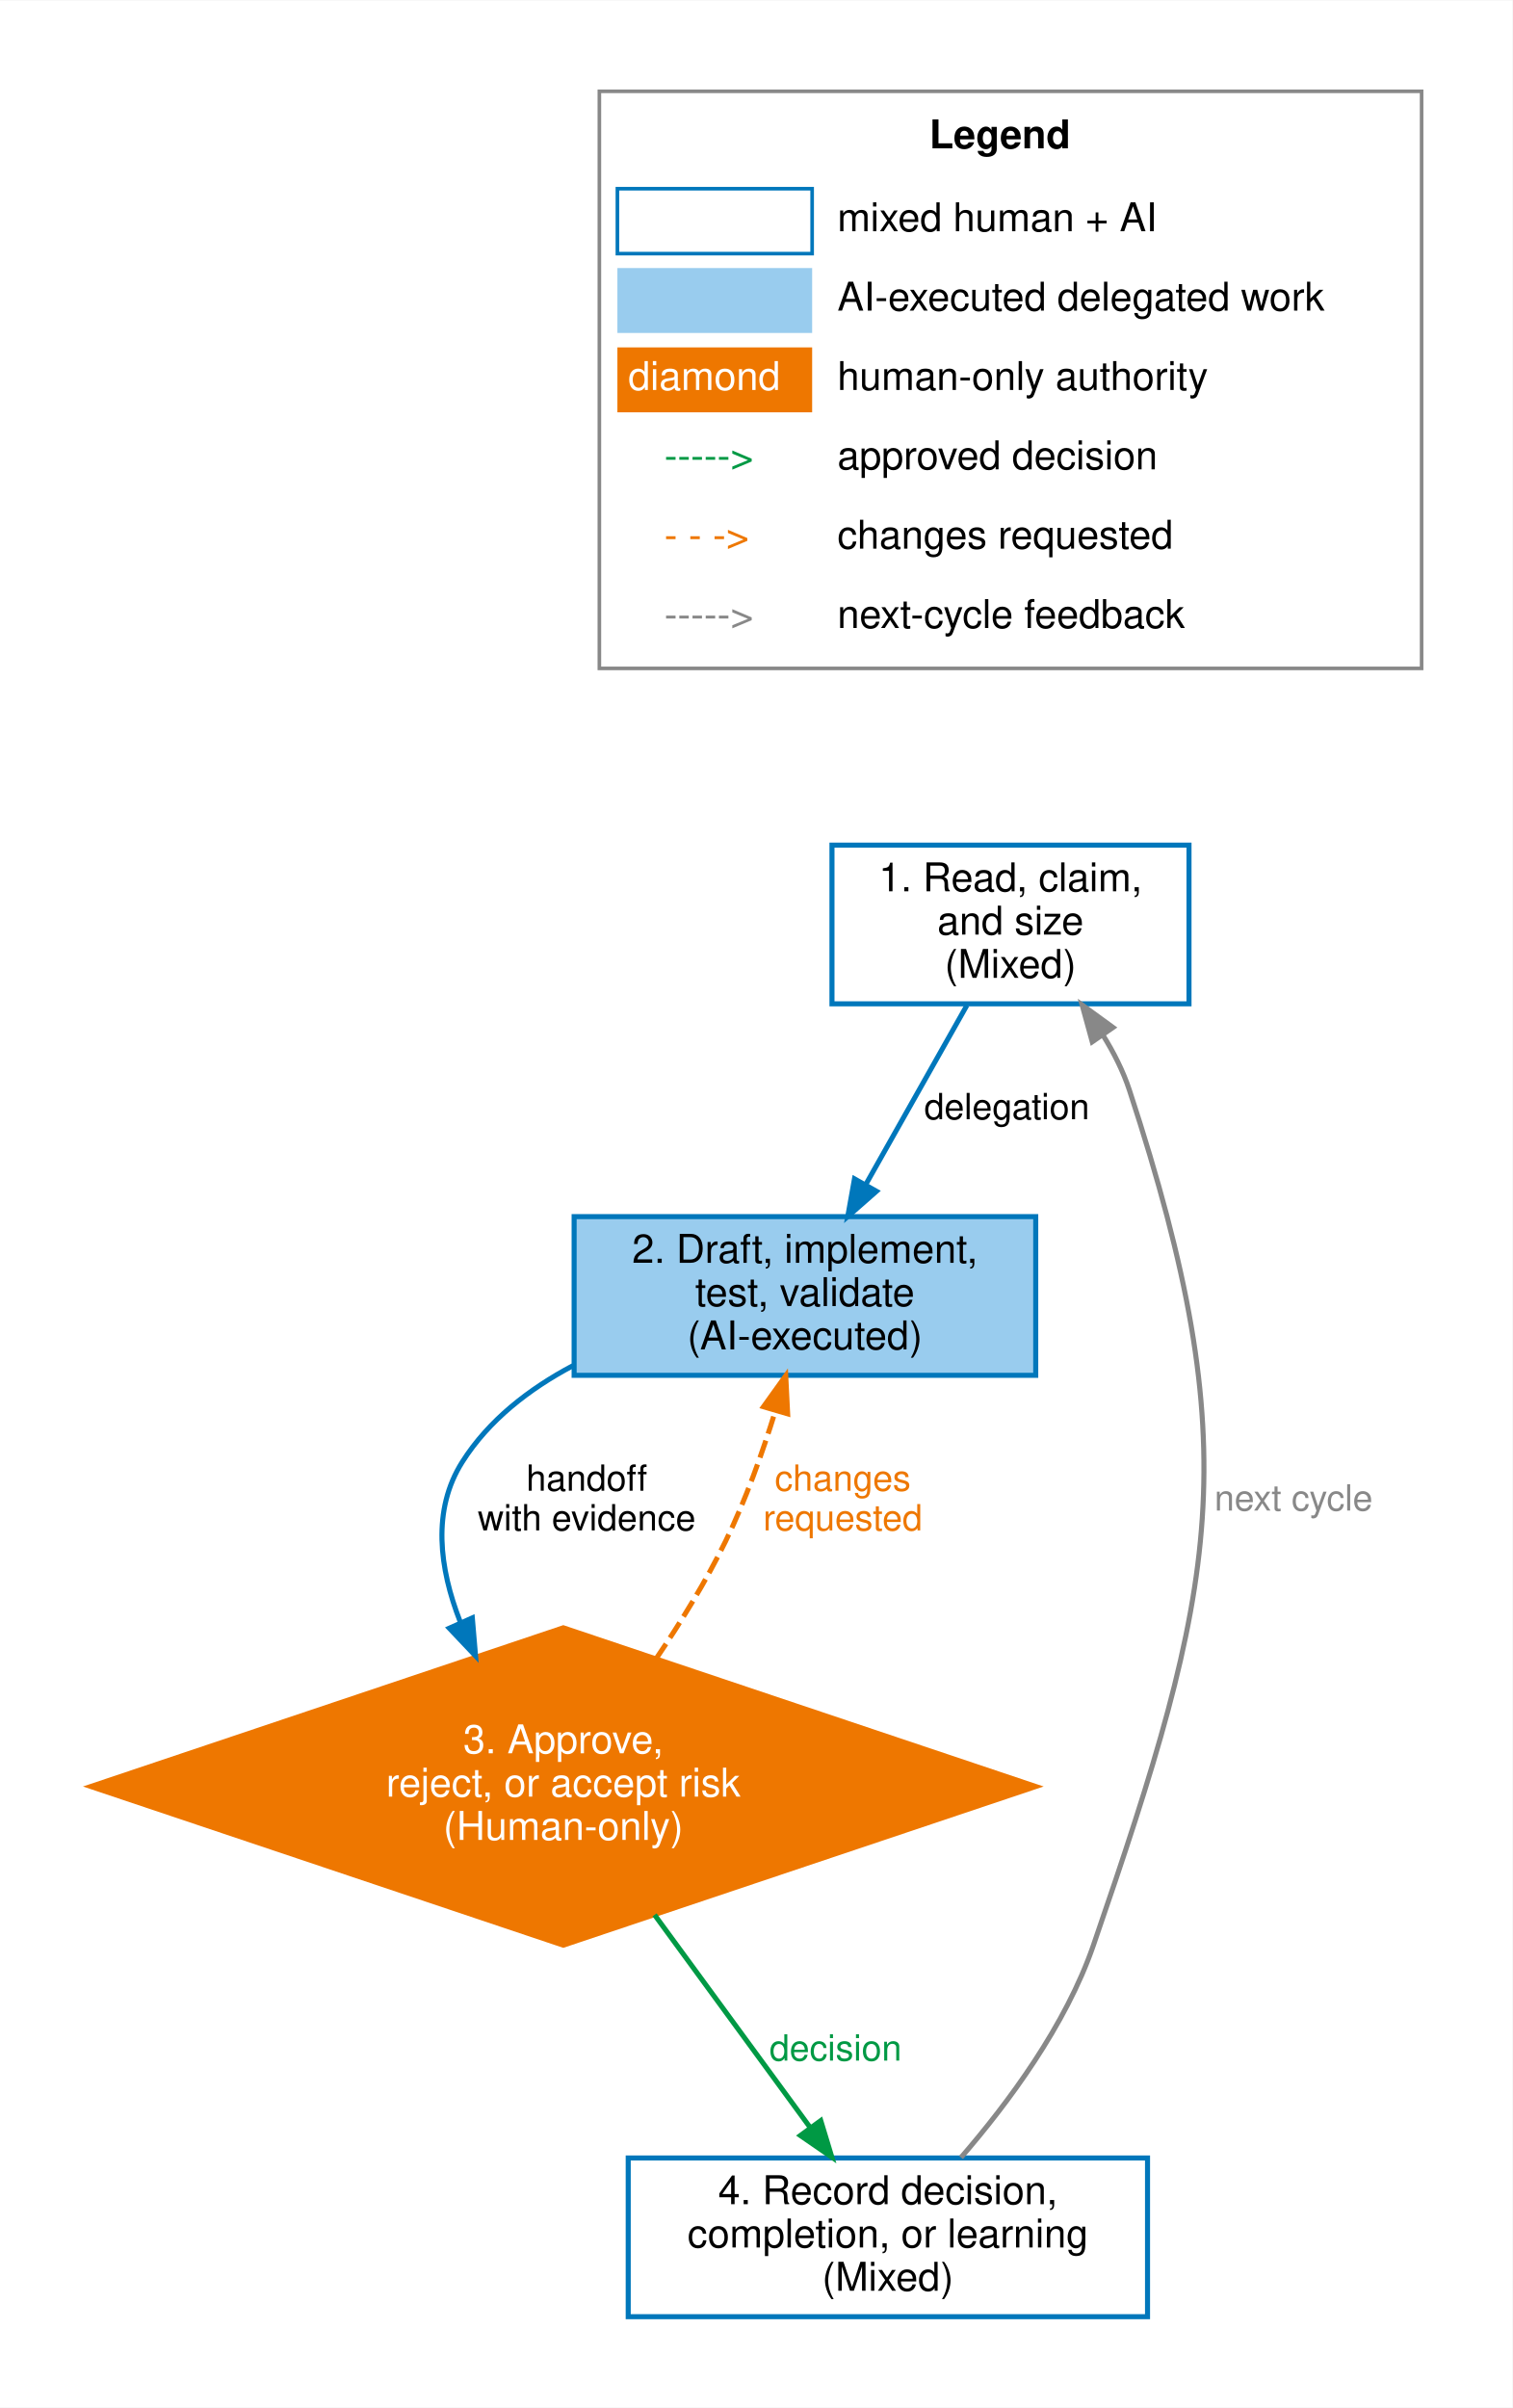
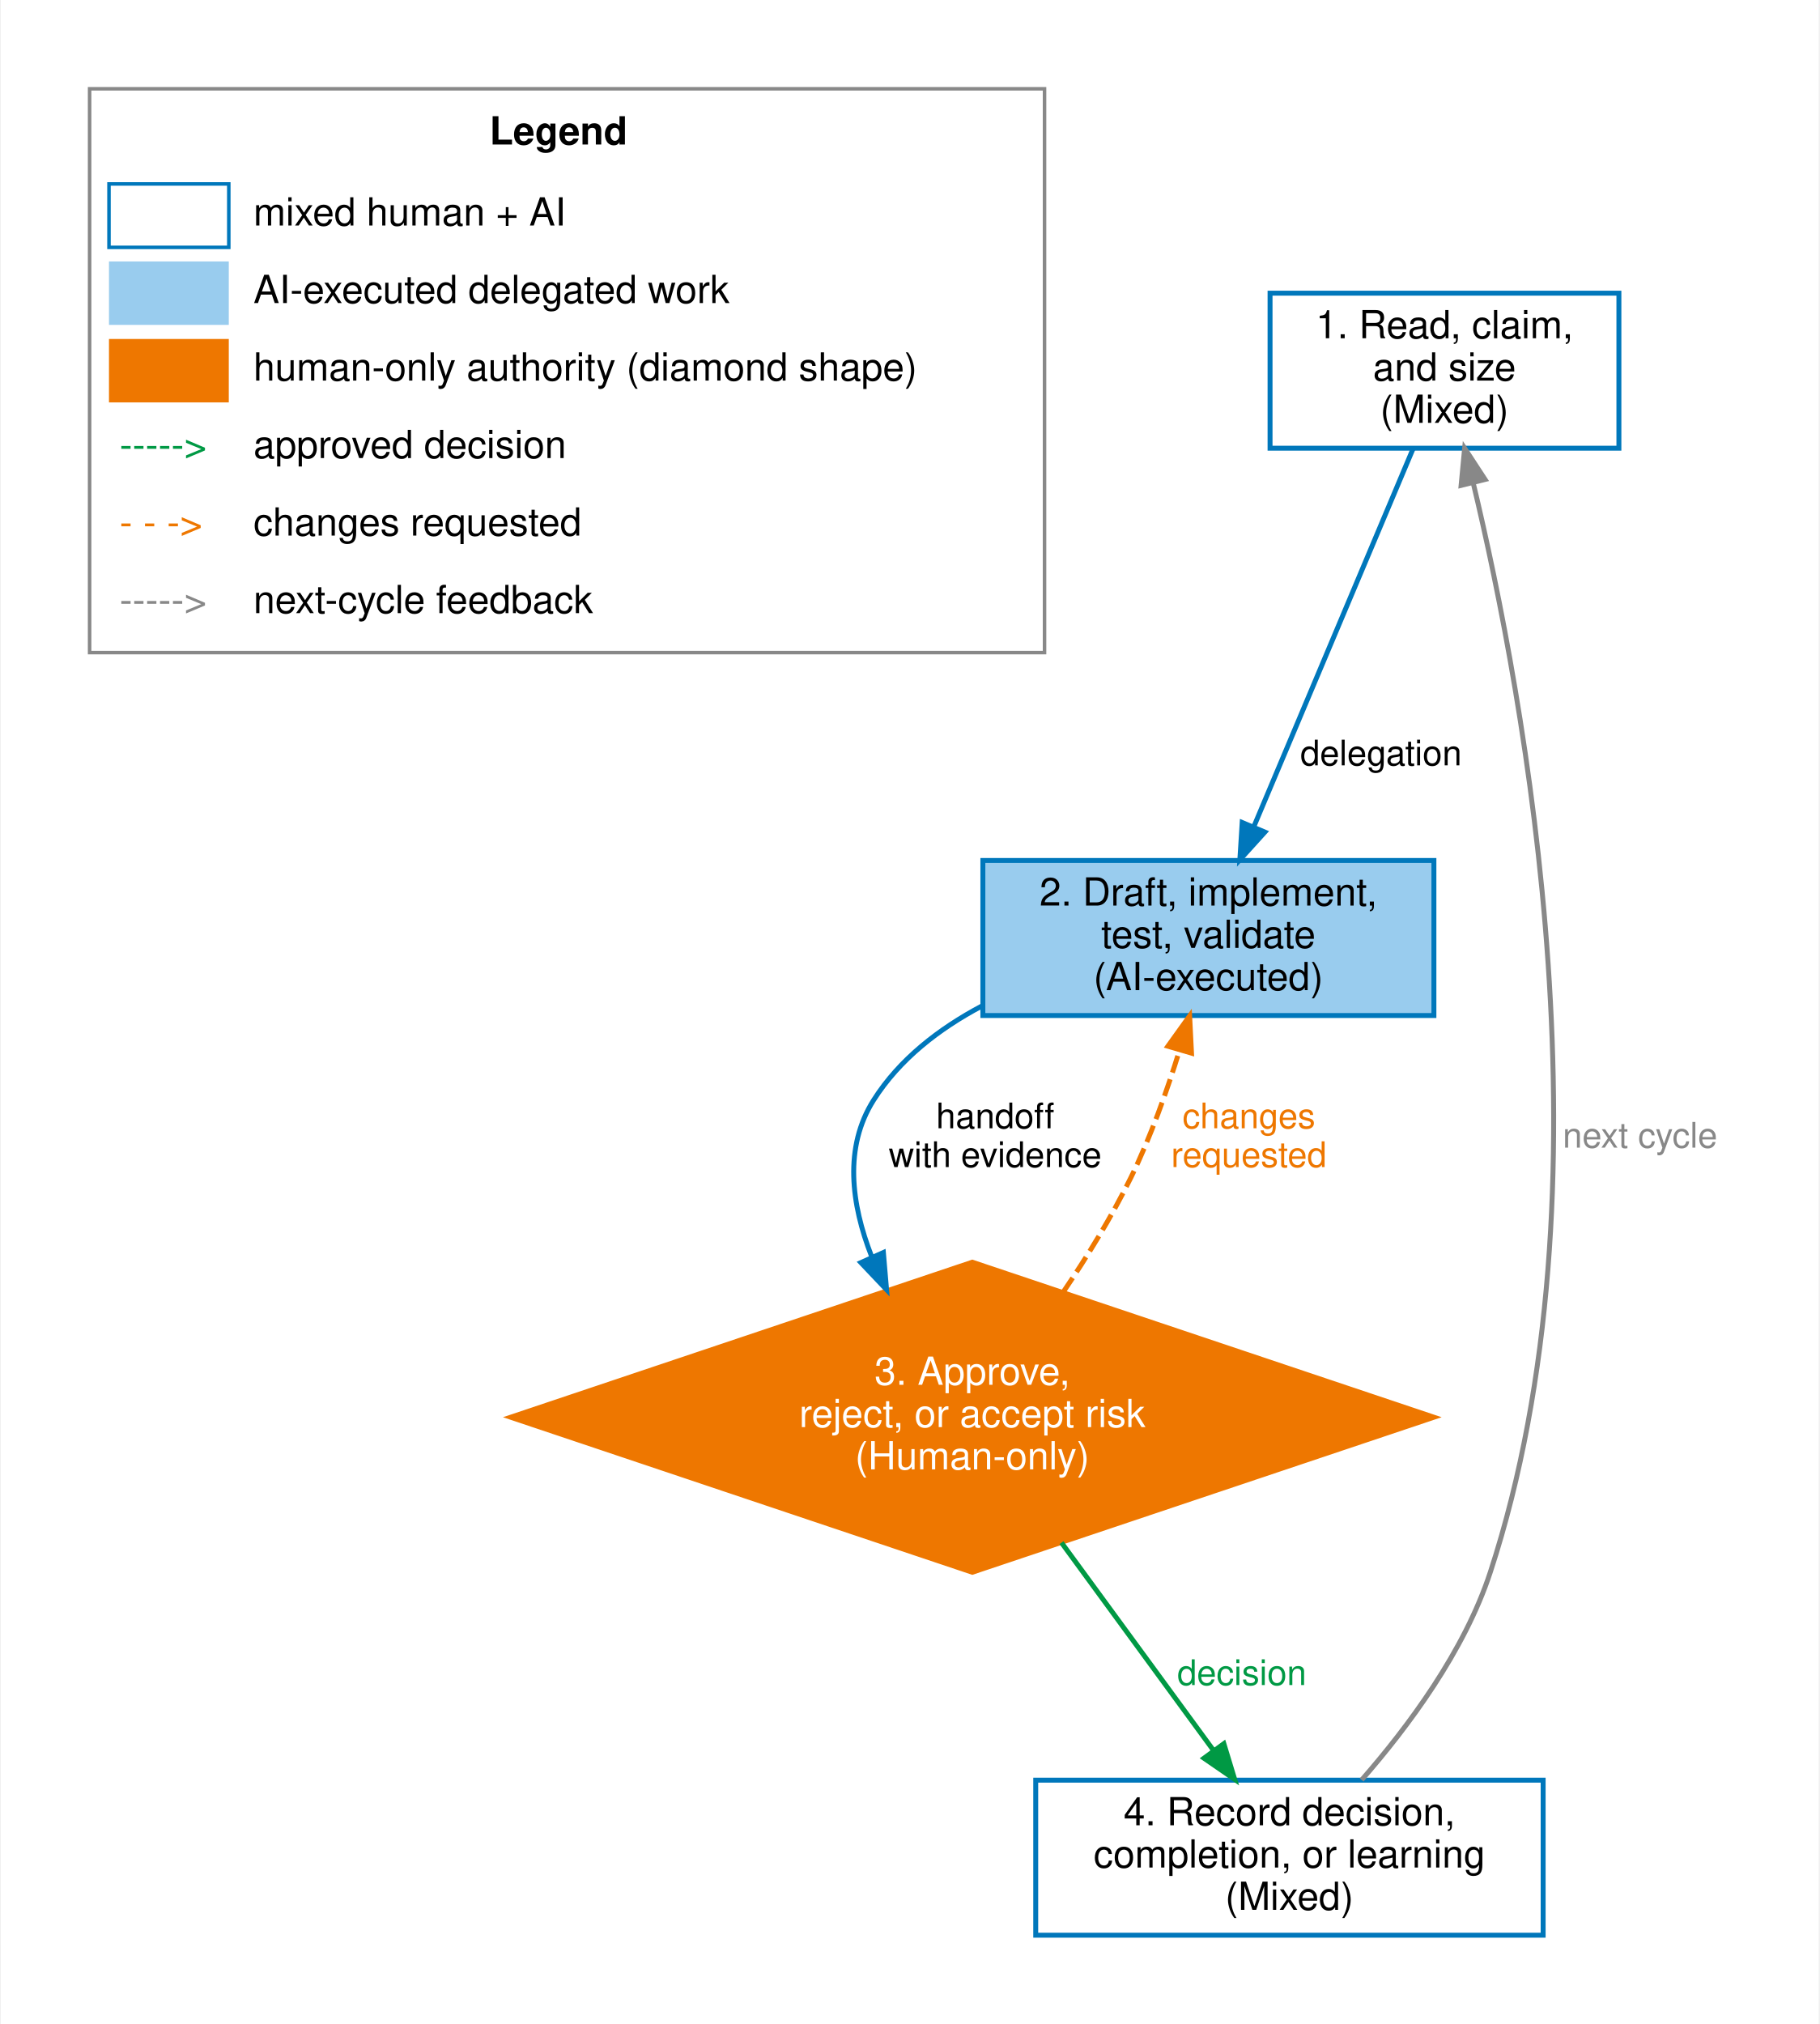
- <svg xmlns="http://www.w3.org/2000/svg" width="419pt" height="667pt" viewBox="0.00 0.00 419.40 667.40">
-   <g id="graph0" class="graph" transform="scale(1 1) rotate(0) translate(25.2 642.2)">
-     <polygon fill="white" stroke="transparent" points="-25.2,25.2 -25.2,-642.2 394.2,-642.2 394.2,25.2 -25.2,25.2" />
+ <svg xmlns="http://www.w3.org/2000/svg" width="516pt" height="574pt" viewBox="0.00 0.00 515.90 574.40">
+   <g id="graph0" class="graph" transform="scale(1 1) rotate(0) translate(25.2 549.2)">
+     <polygon fill="white" stroke="transparent" points="-25.2,25.2 -25.2,-549.2 490.7,-549.2 490.7,25.2 -25.2,25.2" />
    <g id="node1" class="node">
-       <polygon fill="white" stroke="transparent" stroke-width="1.4" points="369,-617 141,-617 141,-457 369,-457 369,-617" />
-       <polygon fill="white" stroke="transparent" points="141,-457 141,-617 369,-617 369,-457 141,-457" />
-       <text text-anchor="start" x="232.5" y="-601.2" font-family="Helvetica,sans-Serif" font-weight="bold" font-size="11.00">Legend</text>
-       <polygon fill="none" stroke="#0077bb" points="146,-572 146,-590 200,-590 200,-572 146,-572" />
-       <text text-anchor="start" x="207" y="-578.2" font-family="Helvetica,sans-Serif" font-size="11.00">mixed human + AI</text>
-       <polygon fill="#99ccee" stroke="transparent" points="146,-550 146,-568 200,-568 200,-550 146,-550" />
-       <text text-anchor="start" x="207" y="-556.2" font-family="Helvetica,sans-Serif" font-size="11.00">AI-executed delegated work</text>
-       <polygon fill="#ee7700" stroke="transparent" points="146,-528 146,-546 200,-546 200,-528 146,-528" />
-       <text text-anchor="start" x="149" y="-534.2" font-family="Helvetica,sans-Serif" font-size="11.00" fill="white">diamond</text>
-       <text text-anchor="start" x="207" y="-534.2" font-family="Helvetica,sans-Serif" font-size="11.00">human-only authority</text>
-       <text text-anchor="start" x="159" y="-512.2" font-family="Helvetica,sans-Serif" font-size="11.00" fill="#009944">-----&gt;</text>
-       <text text-anchor="start" x="207" y="-512.2" font-family="Helvetica,sans-Serif" font-size="11.00">approved decision</text>
-       <text text-anchor="start" x="159" y="-490.2" font-family="Helvetica,sans-Serif" font-size="11.00" fill="#ee7700">- - -&gt;</text>
-       <text text-anchor="start" x="207" y="-490.2" font-family="Helvetica,sans-Serif" font-size="11.00">changes requested</text>
-       <text text-anchor="start" x="159" y="-468.2" font-family="Helvetica,sans-Serif" font-size="11.00" fill="#888888">-----&gt;</text>
-       <text text-anchor="start" x="207" y="-468.2" font-family="Helvetica,sans-Serif" font-size="11.00">next-cycle feedback</text>
-       <polygon fill="none" stroke="#888888" points="141,-457 141,-617 369,-617 369,-457 141,-457" />
+       <polygon fill="white" stroke="transparent" stroke-width="1.4" points="271,-524 0,-524 0,-364 271,-364 271,-524" />
+       <polygon fill="white" stroke="transparent" points="0,-364 0,-524 271,-524 271,-364 0,-364" />
+       <text text-anchor="start" x="113.5" y="-508.2" font-family="Helvetica,sans-Serif" font-weight="bold" font-size="11.00">Legend</text>
+       <polygon fill="none" stroke="#0077bb" points="5.5,-479 5.5,-497 39.5,-497 39.5,-479 5.5,-479" />
+       <text text-anchor="start" x="46.5" y="-485.2" font-family="Helvetica,sans-Serif" font-size="11.00">mixed human + AI</text>
+       <polygon fill="#99ccee" stroke="transparent" points="5.5,-457 5.5,-475 39.5,-475 39.5,-457 5.5,-457" />
+       <text text-anchor="start" x="46.5" y="-463.2" font-family="Helvetica,sans-Serif" font-size="11.00">AI-executed delegated work</text>
+       <polygon fill="#ee7700" stroke="transparent" points="5.5,-435 5.5,-453 39.5,-453 39.5,-435 5.5,-435" />
+       <text text-anchor="start" x="46.5" y="-441.2" font-family="Helvetica,sans-Serif" font-size="11.00">human-only authority (diamond shape)</text>
+       <text text-anchor="start" x="8.5" y="-419.2" font-family="Helvetica,sans-Serif" font-size="11.00" fill="#009944">-----&gt;</text>
+       <text text-anchor="start" x="46.5" y="-419.2" font-family="Helvetica,sans-Serif" font-size="11.00">approved decision</text>
+       <text text-anchor="start" x="8.5" y="-397.2" font-family="Helvetica,sans-Serif" font-size="11.00" fill="#ee7700">- - -&gt;</text>
+       <text text-anchor="start" x="46.5" y="-397.2" font-family="Helvetica,sans-Serif" font-size="11.00">changes requested</text>
+       <text text-anchor="start" x="8.5" y="-375.2" font-family="Helvetica,sans-Serif" font-size="11.00" fill="#888888">-----&gt;</text>
+       <text text-anchor="start" x="46.5" y="-375.2" font-family="Helvetica,sans-Serif" font-size="11.00">next-cycle feedback</text>
+       <polygon fill="none" stroke="#888888" points="0,-364 0,-524 271,-524 271,-364 0,-364" />
    </g>
    <g id="node2" class="node">
-       <polygon fill="white" stroke="#0077bb" stroke-width="1.4" points="304.5,-408 205.5,-408 205.5,-364 304.5,-364 304.5,-408" />
-       <text text-anchor="middle" x="255" y="-395.2" font-family="Helvetica,sans-Serif" font-size="11.00">1. Read, claim,</text>
-       <text text-anchor="middle" x="255" y="-383.2" font-family="Helvetica,sans-Serif" font-size="11.00">and size</text>
-       <text text-anchor="middle" x="255" y="-371.2" font-family="Helvetica,sans-Serif" font-size="11.00">(Mixed)</text>
+       <polygon fill="white" stroke="#0077bb" stroke-width="1.4" points="434,-466 335,-466 335,-422 434,-422 434,-466" />
+       <text text-anchor="middle" x="384.5" y="-453.2" font-family="Helvetica,sans-Serif" font-size="11.00">1. Read, claim,</text>
+       <text text-anchor="middle" x="384.5" y="-441.2" font-family="Helvetica,sans-Serif" font-size="11.00">and size</text>
+       <text text-anchor="middle" x="384.5" y="-429.2" font-family="Helvetica,sans-Serif" font-size="11.00">(Mixed)</text>
    </g>
    <g id="node3" class="node">
-       <polygon fill="#99ccee" stroke="#0077bb" stroke-width="1.4" points="262,-305 134,-305 134,-261 262,-261 262,-305" />
-       <text text-anchor="middle" x="198" y="-292.2" font-family="Helvetica,sans-Serif" font-size="11.00">2. Draft, implement,</text>
-       <text text-anchor="middle" x="198" y="-280.2" font-family="Helvetica,sans-Serif" font-size="11.00">test, validate</text>
-       <text text-anchor="middle" x="198" y="-268.2" font-family="Helvetica,sans-Serif" font-size="11.00">(AI-executed)</text>
+       <polygon fill="#99ccee" stroke="#0077bb" stroke-width="1.4" points="381.5,-305 253.5,-305 253.5,-261 381.5,-261 381.5,-305" />
+       <text text-anchor="middle" x="317.5" y="-292.2" font-family="Helvetica,sans-Serif" font-size="11.00">2. Draft, implement,</text>
+       <text text-anchor="middle" x="317.5" y="-280.2" font-family="Helvetica,sans-Serif" font-size="11.00">test, validate</text>
+       <text text-anchor="middle" x="317.5" y="-268.2" font-family="Helvetica,sans-Serif" font-size="11.00">(AI-executed)</text>
    </g>
    <g id="edge1" class="edge">
-       <path fill="none" stroke="#0077bb" stroke-width="1.4" d="M242.91,-363.58C234.77,-349.16 223.92,-329.93 214.92,-313.99" />
-       <polygon fill="#0077bb" stroke="#0077bb" stroke-width="1.4" points="217.84,-312.03 209.88,-305.04 211.74,-315.47 217.84,-312.03" />
-       <text text-anchor="middle" x="254" y="-332" font-family="Helvetica,sans-Serif" font-size="10.00">delegation</text>
+       <path fill="none" stroke="#0077bb" stroke-width="1.4" d="M375.6,-421.89C364.04,-394.44 343.76,-346.32 330.48,-314.8" />
+       <polygon fill="#0077bb" stroke="#0077bb" stroke-width="1.4" points="333.54,-313.06 326.43,-305.2 327.09,-315.78 333.54,-313.06" />
+       <text text-anchor="middle" x="366.5" y="-332" font-family="Helvetica,sans-Serif" font-size="10.00">delegation</text>
    </g>
    <g id="node4" class="node">
-       <polygon fill="#ee7700" stroke="#ee7700" stroke-width="1.4" points="131,-191 0,-147 131,-103 262,-147 131,-191" />
-       <text text-anchor="middle" x="131" y="-156.2" font-family="Helvetica,sans-Serif" font-size="11.00" fill="white">3. Approve,</text>
-       <text text-anchor="middle" x="131" y="-144.2" font-family="Helvetica,sans-Serif" font-size="11.00" fill="white">reject, or accept risk</text>
-       <text text-anchor="middle" x="131" y="-132.2" font-family="Helvetica,sans-Serif" font-size="11.00" fill="white">(Human-only)</text>
+       <polygon fill="#ee7700" stroke="#ee7700" stroke-width="1.4" points="250.5,-191 119.5,-147 250.5,-103 381.5,-147 250.5,-191" />
+       <text text-anchor="middle" x="250.5" y="-156.2" font-family="Helvetica,sans-Serif" font-size="11.00" fill="white">3. Approve,</text>
+       <text text-anchor="middle" x="250.5" y="-144.2" font-family="Helvetica,sans-Serif" font-size="11.00" fill="white">reject, or accept risk</text>
+       <text text-anchor="middle" x="250.5" y="-132.2" font-family="Helvetica,sans-Serif" font-size="11.00" fill="white">(Human-only)</text>
    </g>
    <g id="edge2" class="edge">
-       <path fill="none" stroke="#0077bb" stroke-width="1.4" d="M133.66,-263.67C121.5,-257.22 110.32,-248.57 103,-237 94.54,-223.64 96.61,-207.53 102.4,-192.7" />
-       <polygon fill="#0077bb" stroke="#0077bb" stroke-width="1.4" points="105.77,-193.75 106.67,-183.19 99.38,-190.88 105.77,-193.75" />
-       <text text-anchor="middle" x="137.5" y="-229" font-family="Helvetica,sans-Serif" font-size="10.00">handoff</text>
-       <text text-anchor="middle" x="137.5" y="-218" font-family="Helvetica,sans-Serif" font-size="10.00">with evidence</text>
+       <path fill="none" stroke="#0077bb" stroke-width="1.4" d="M253.16,-263.67C241,-257.22 229.82,-248.57 222.5,-237 214.04,-223.64 216.11,-207.53 221.9,-192.7" />
+       <polygon fill="#0077bb" stroke="#0077bb" stroke-width="1.4" points="225.27,-193.75 226.17,-183.19 218.88,-190.88 225.27,-193.75" />
+       <text text-anchor="middle" x="257" y="-229" font-family="Helvetica,sans-Serif" font-size="10.00">handoff</text>
+       <text text-anchor="middle" x="257" y="-218" font-family="Helvetica,sans-Serif" font-size="10.00">with evidence</text>
    </g>
    <g id="edge3" class="edge">
-       <path fill="none" stroke="#ee7700" stroke-width="1.4" stroke-dasharray="5,2" d="M156.71,-182.38C163.58,-192.54 170.59,-203.92 176,-215 181.57,-226.4 186.23,-239.55 189.82,-251.17" />
-       <polygon fill="#ee7700" stroke="#ee7700" stroke-width="1.4" points="186.5,-252.29 192.68,-260.9 193.21,-250.32 186.5,-252.29" />
-       <text text-anchor="middle" x="208.5" y="-229" font-family="Helvetica,sans-Serif" font-size="10.00" fill="#ee7700">changes</text>
-       <text text-anchor="middle" x="208.5" y="-218" font-family="Helvetica,sans-Serif" font-size="10.00" fill="#ee7700">requested</text>
+       <path fill="none" stroke="#ee7700" stroke-width="1.4" stroke-dasharray="5,2" d="M276.21,-182.38C283.08,-192.54 290.09,-203.92 295.5,-215 301.07,-226.4 305.73,-239.55 309.32,-251.17" />
+       <polygon fill="#ee7700" stroke="#ee7700" stroke-width="1.4" points="306,-252.29 312.18,-260.9 312.71,-250.32 306,-252.29" />
+       <text text-anchor="middle" x="329" y="-229" font-family="Helvetica,sans-Serif" font-size="10.00" fill="#ee7700">changes</text>
+       <text text-anchor="middle" x="329" y="-218" font-family="Helvetica,sans-Serif" font-size="10.00" fill="#ee7700">requested</text>
    </g>
    <g id="node5" class="node">
-       <polygon fill="white" stroke="#0077bb" stroke-width="1.4" points="293,-44 149,-44 149,0 293,0 293,-44" />
-       <text text-anchor="middle" x="221" y="-31.2" font-family="Helvetica,sans-Serif" font-size="11.00">4. Record decision,</text>
-       <text text-anchor="middle" x="221" y="-19.2" font-family="Helvetica,sans-Serif" font-size="11.00">completion, or learning</text>
-       <text text-anchor="middle" x="221" y="-7.2" font-family="Helvetica,sans-Serif" font-size="11.00">(Mixed)</text>
+       <polygon fill="white" stroke="#0077bb" stroke-width="1.4" points="412.5,-44 268.5,-44 268.5,0 412.5,0 412.5,-44" />
+       <text text-anchor="middle" x="340.5" y="-31.2" font-family="Helvetica,sans-Serif" font-size="11.00">4. Record decision,</text>
+       <text text-anchor="middle" x="340.5" y="-19.2" font-family="Helvetica,sans-Serif" font-size="11.00">completion, or learning</text>
+       <text text-anchor="middle" x="340.5" y="-7.2" font-family="Helvetica,sans-Serif" font-size="11.00">(Mixed)</text>
    </g>
    <g id="edge4" class="edge">
-       <path fill="none" stroke="#009944" stroke-width="1.4" d="M156.31,-111.41C169.89,-92.85 186.46,-70.21 199.42,-52.49" />
-       <polygon fill="#009944" stroke="#009944" stroke-width="1.4" points="202.39,-54.36 205.47,-44.22 196.74,-50.23 202.39,-54.36" />
-       <text text-anchor="middle" x="206.5" y="-71" font-family="Helvetica,sans-Serif" font-size="10.00" fill="#009944">decision</text>
+       <path fill="none" stroke="#009944" stroke-width="1.4" d="M275.81,-111.41C289.39,-92.85 305.96,-70.21 318.92,-52.49" />
+       <polygon fill="#009944" stroke="#009944" stroke-width="1.4" points="321.89,-54.36 324.97,-44.22 316.24,-50.23 321.89,-54.36" />
+       <text text-anchor="middle" x="327" y="-71" font-family="Helvetica,sans-Serif" font-size="10.00" fill="#009944">decision</text>
    </g>
    <g id="edge5" class="edge">
-       <path fill="none" stroke="#888888" stroke-width="1.4" d="M241.28,-44.14C254.37,-59.24 270.34,-80.75 278,-103 312.33,-202.68 320.8,-239.81 288,-340 286.27,-345.29 283.65,-350.48 280.63,-355.34" />
-       <polygon fill="#888888" stroke="#888888" stroke-width="1.4" points="277.67,-353.47 274.86,-363.69 283.43,-357.45 277.67,-353.47" />
-       <text text-anchor="middle" x="333.5" y="-223.5" font-family="Helvetica,sans-Serif" font-size="10.00" fill="#888888">next cycle</text>
+       <path fill="none" stroke="#888888" stroke-width="1.4" d="M361,-44.07C374.19,-59.13 390.18,-80.63 397.5,-103 433.18,-212.06 407.22,-351.39 392.63,-412.24" />
+       <polygon fill="#888888" stroke="#888888" stroke-width="1.4" points="389.22,-411.45 390.22,-422 396.02,-413.13 389.22,-411.45" />
+       <text text-anchor="middle" x="440" y="-223.5" font-family="Helvetica,sans-Serif" font-size="10.00" fill="#888888">next cycle</text>
    </g>
  </g>
</svg>
